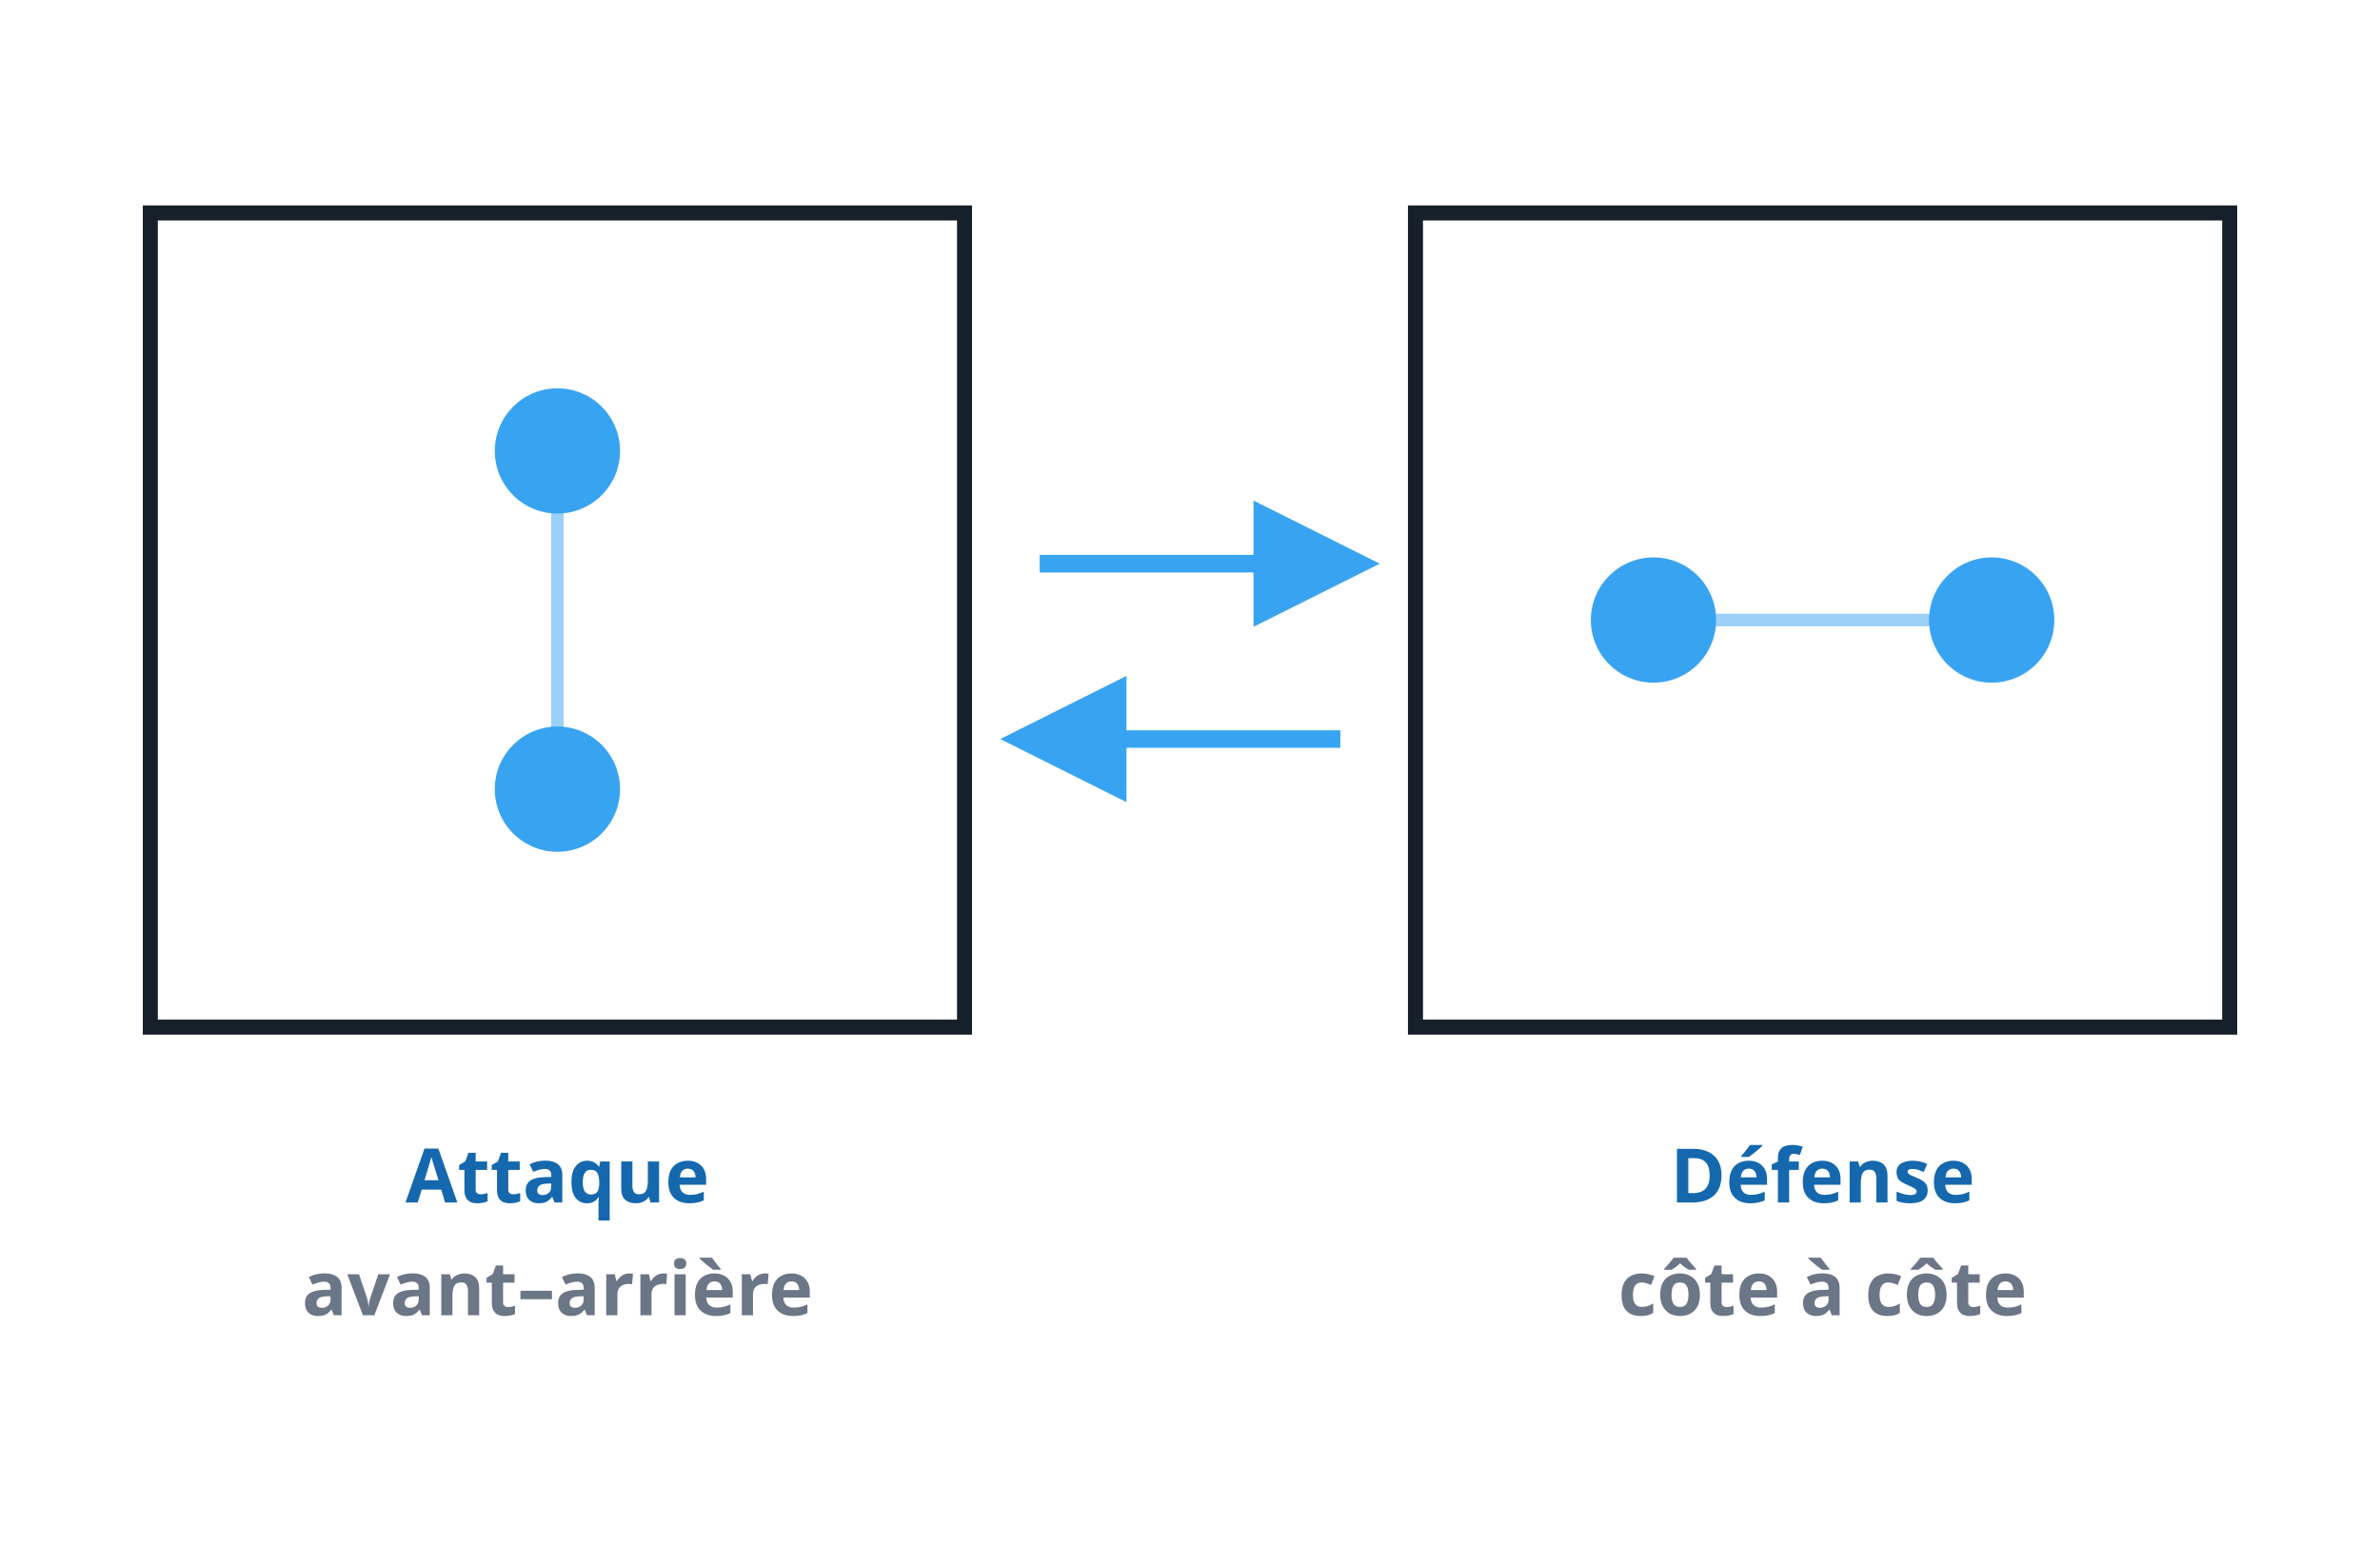
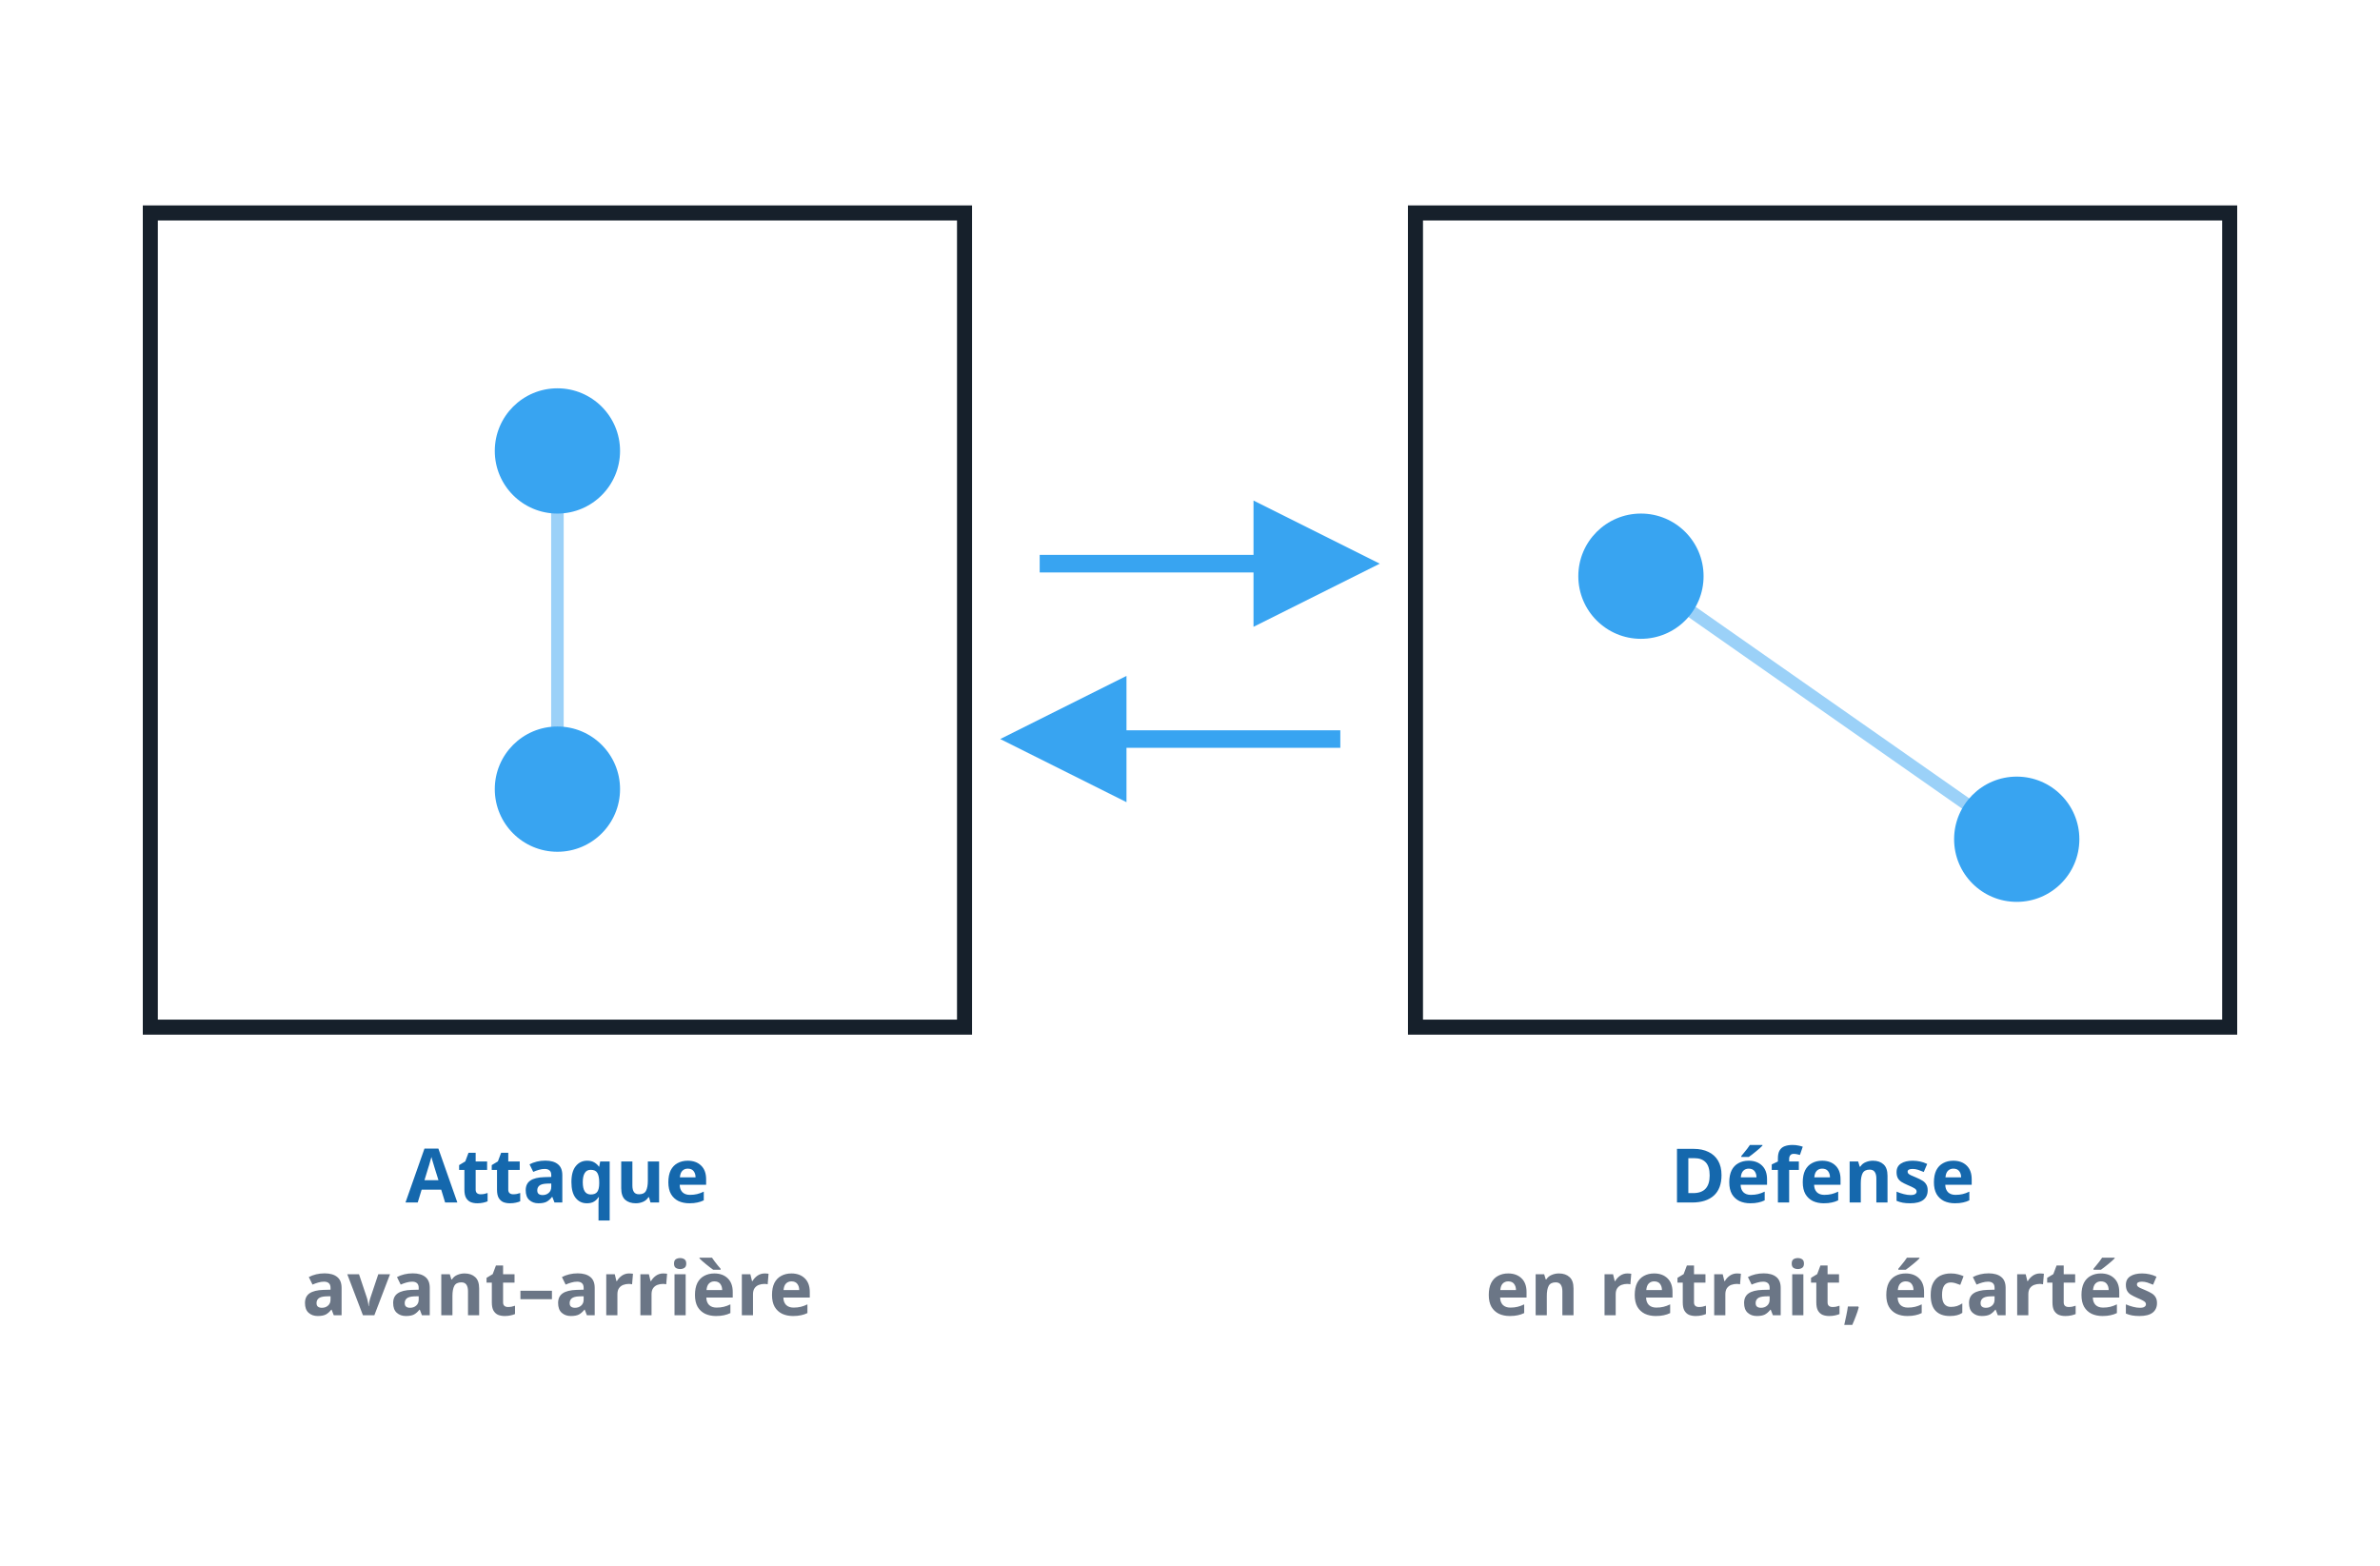
- <svg xmlns="http://www.w3.org/2000/svg" viewBox="0 0 380 250" role="img" aria-label="Le changement dans le double : passer de la formation d'attaque avant-arrière à la défense côte à côte.">
+ <svg xmlns="http://www.w3.org/2000/svg" viewBox="0 0 380 250" role="img" aria-label="Le changement dans le double : passer de l'attaque avant-arrière à la défense — les deux reculent et s'écartent, l'ordre avant-arrière reste.">
  <style>
    .linie{fill:none;stroke:var(--tinte,#16202b);stroke-width:2.4}
    .sp{fill:var(--primaer,#38a4f1)}
    .band{fill:none;stroke:var(--primaer,#38a4f1);stroke-width:2;opacity:.5}
    .um{fill:none;stroke:var(--primaer,#38a4f1);stroke-width:2.8}
    .mk{fill:var(--primaer,#38a4f1)}
    .zt{fill:var(--primaer-tief,#1568ad);font:700 12px/1 system-ui,sans-serif;text-anchor:middle}
    .st{fill:var(--tinte-3,#6b7686);font:600 12px/1 system-ui,sans-serif;text-anchor:middle}
  </style>
  <defs>
    <marker id="ah" viewBox="0 0 10 10" markerWidth="9" markerHeight="9" refX="6.5" refY="5" orient="auto">
      <path d="M1,1 L9,5 L1,9 Z" class="mk" />
    </marker>
  </defs>
  <rect class="linie" x="24" y="34" width="130" height="130" />
  <line class="band" x1="89" y1="72" x2="89" y2="126" />
  <circle class="sp" cx="89" cy="72" r="10" />
  <circle class="sp" cx="89" cy="126" r="10" />
  <text class="zt" x="89" y="192">Attaque</text>
  <text class="st" x="89" y="210">avant–arrière</text>
  <path class="um" d="M166,90 C 190,90 190,90 214,90" marker-end="url(#ah)" />
  <path class="um" d="M214,118 C 190,118 190,118 166,118" marker-end="url(#ah)" />
  <rect class="linie" x="226" y="34" width="130" height="130" />
-   <line class="band" x1="264" y1="99" x2="318" y2="99" />
-   <circle class="sp" cx="264" cy="99" r="10" />
-   <circle class="sp" cx="318" cy="99" r="10" />
+   <line class="band" x1="262" y1="92" x2="322" y2="134" />
+   <circle class="sp" cx="262" cy="92" r="10" />
+   <circle class="sp" cx="322" cy="134" r="10" />
  <text class="zt" x="291" y="192">Défense</text>
-   <text class="st" x="291" y="210">côte à côte</text>
+   <text class="st" x="291" y="210">en retrait, écartés</text>
</svg>
